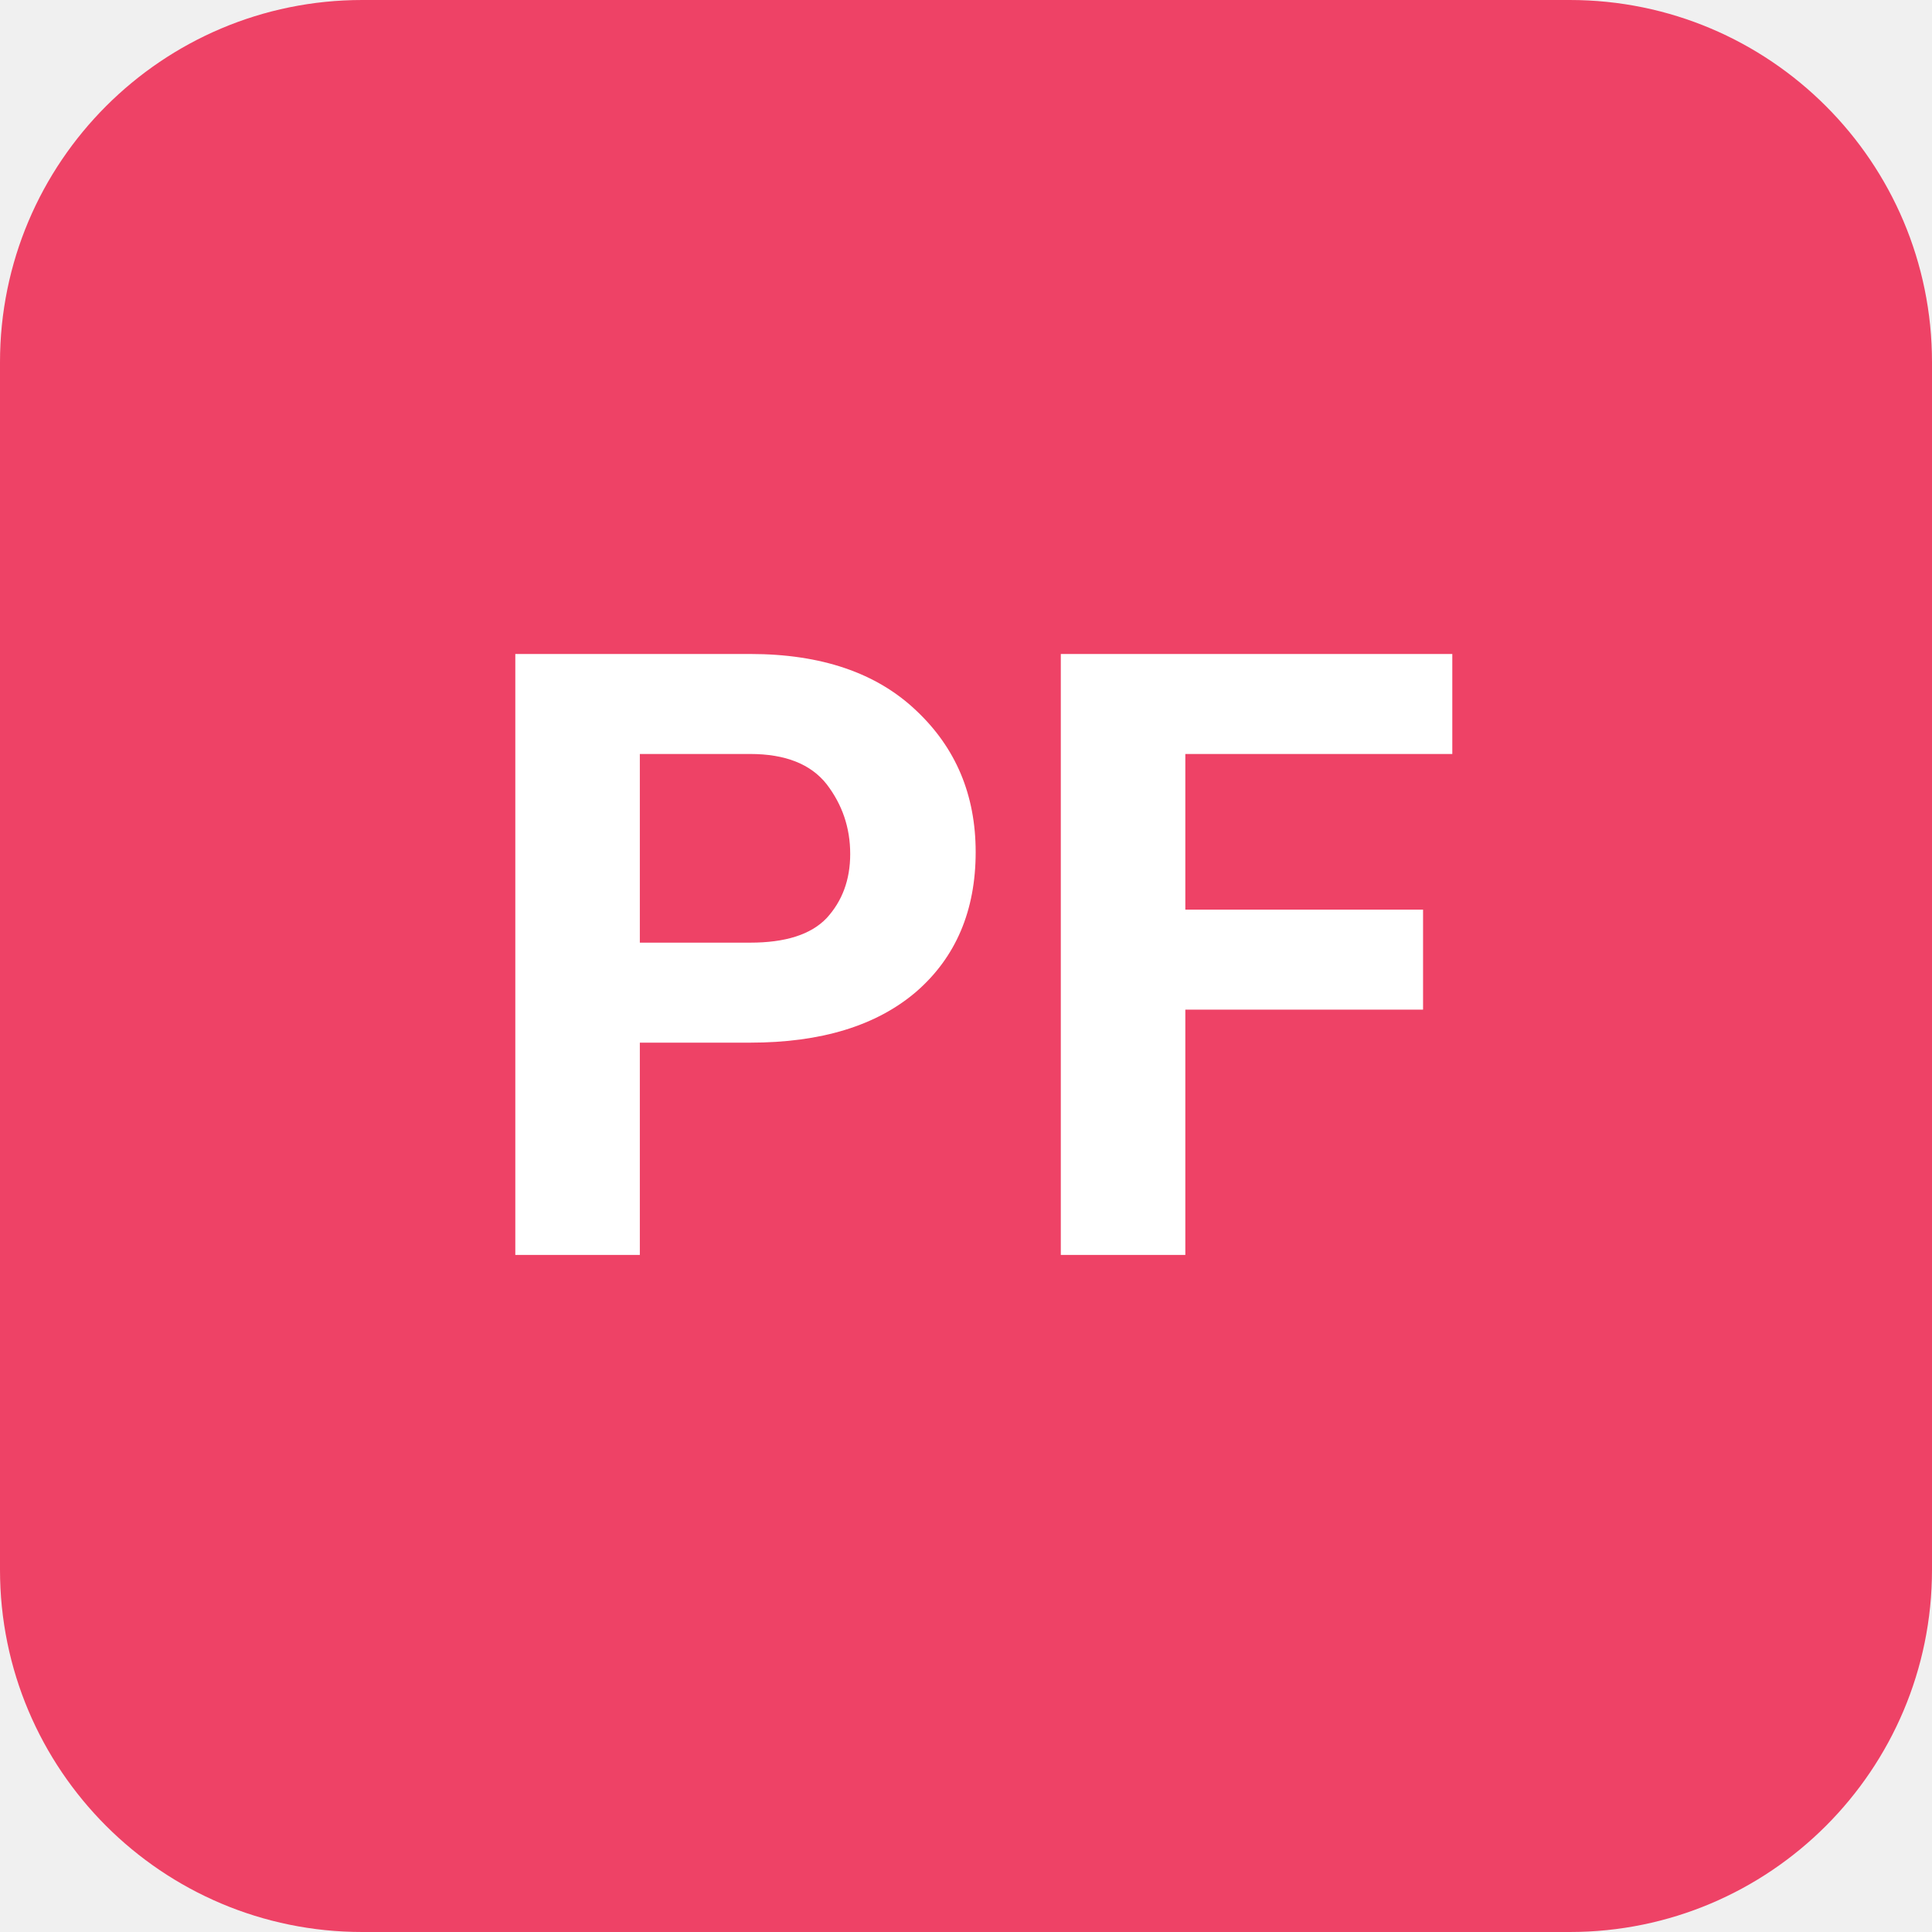
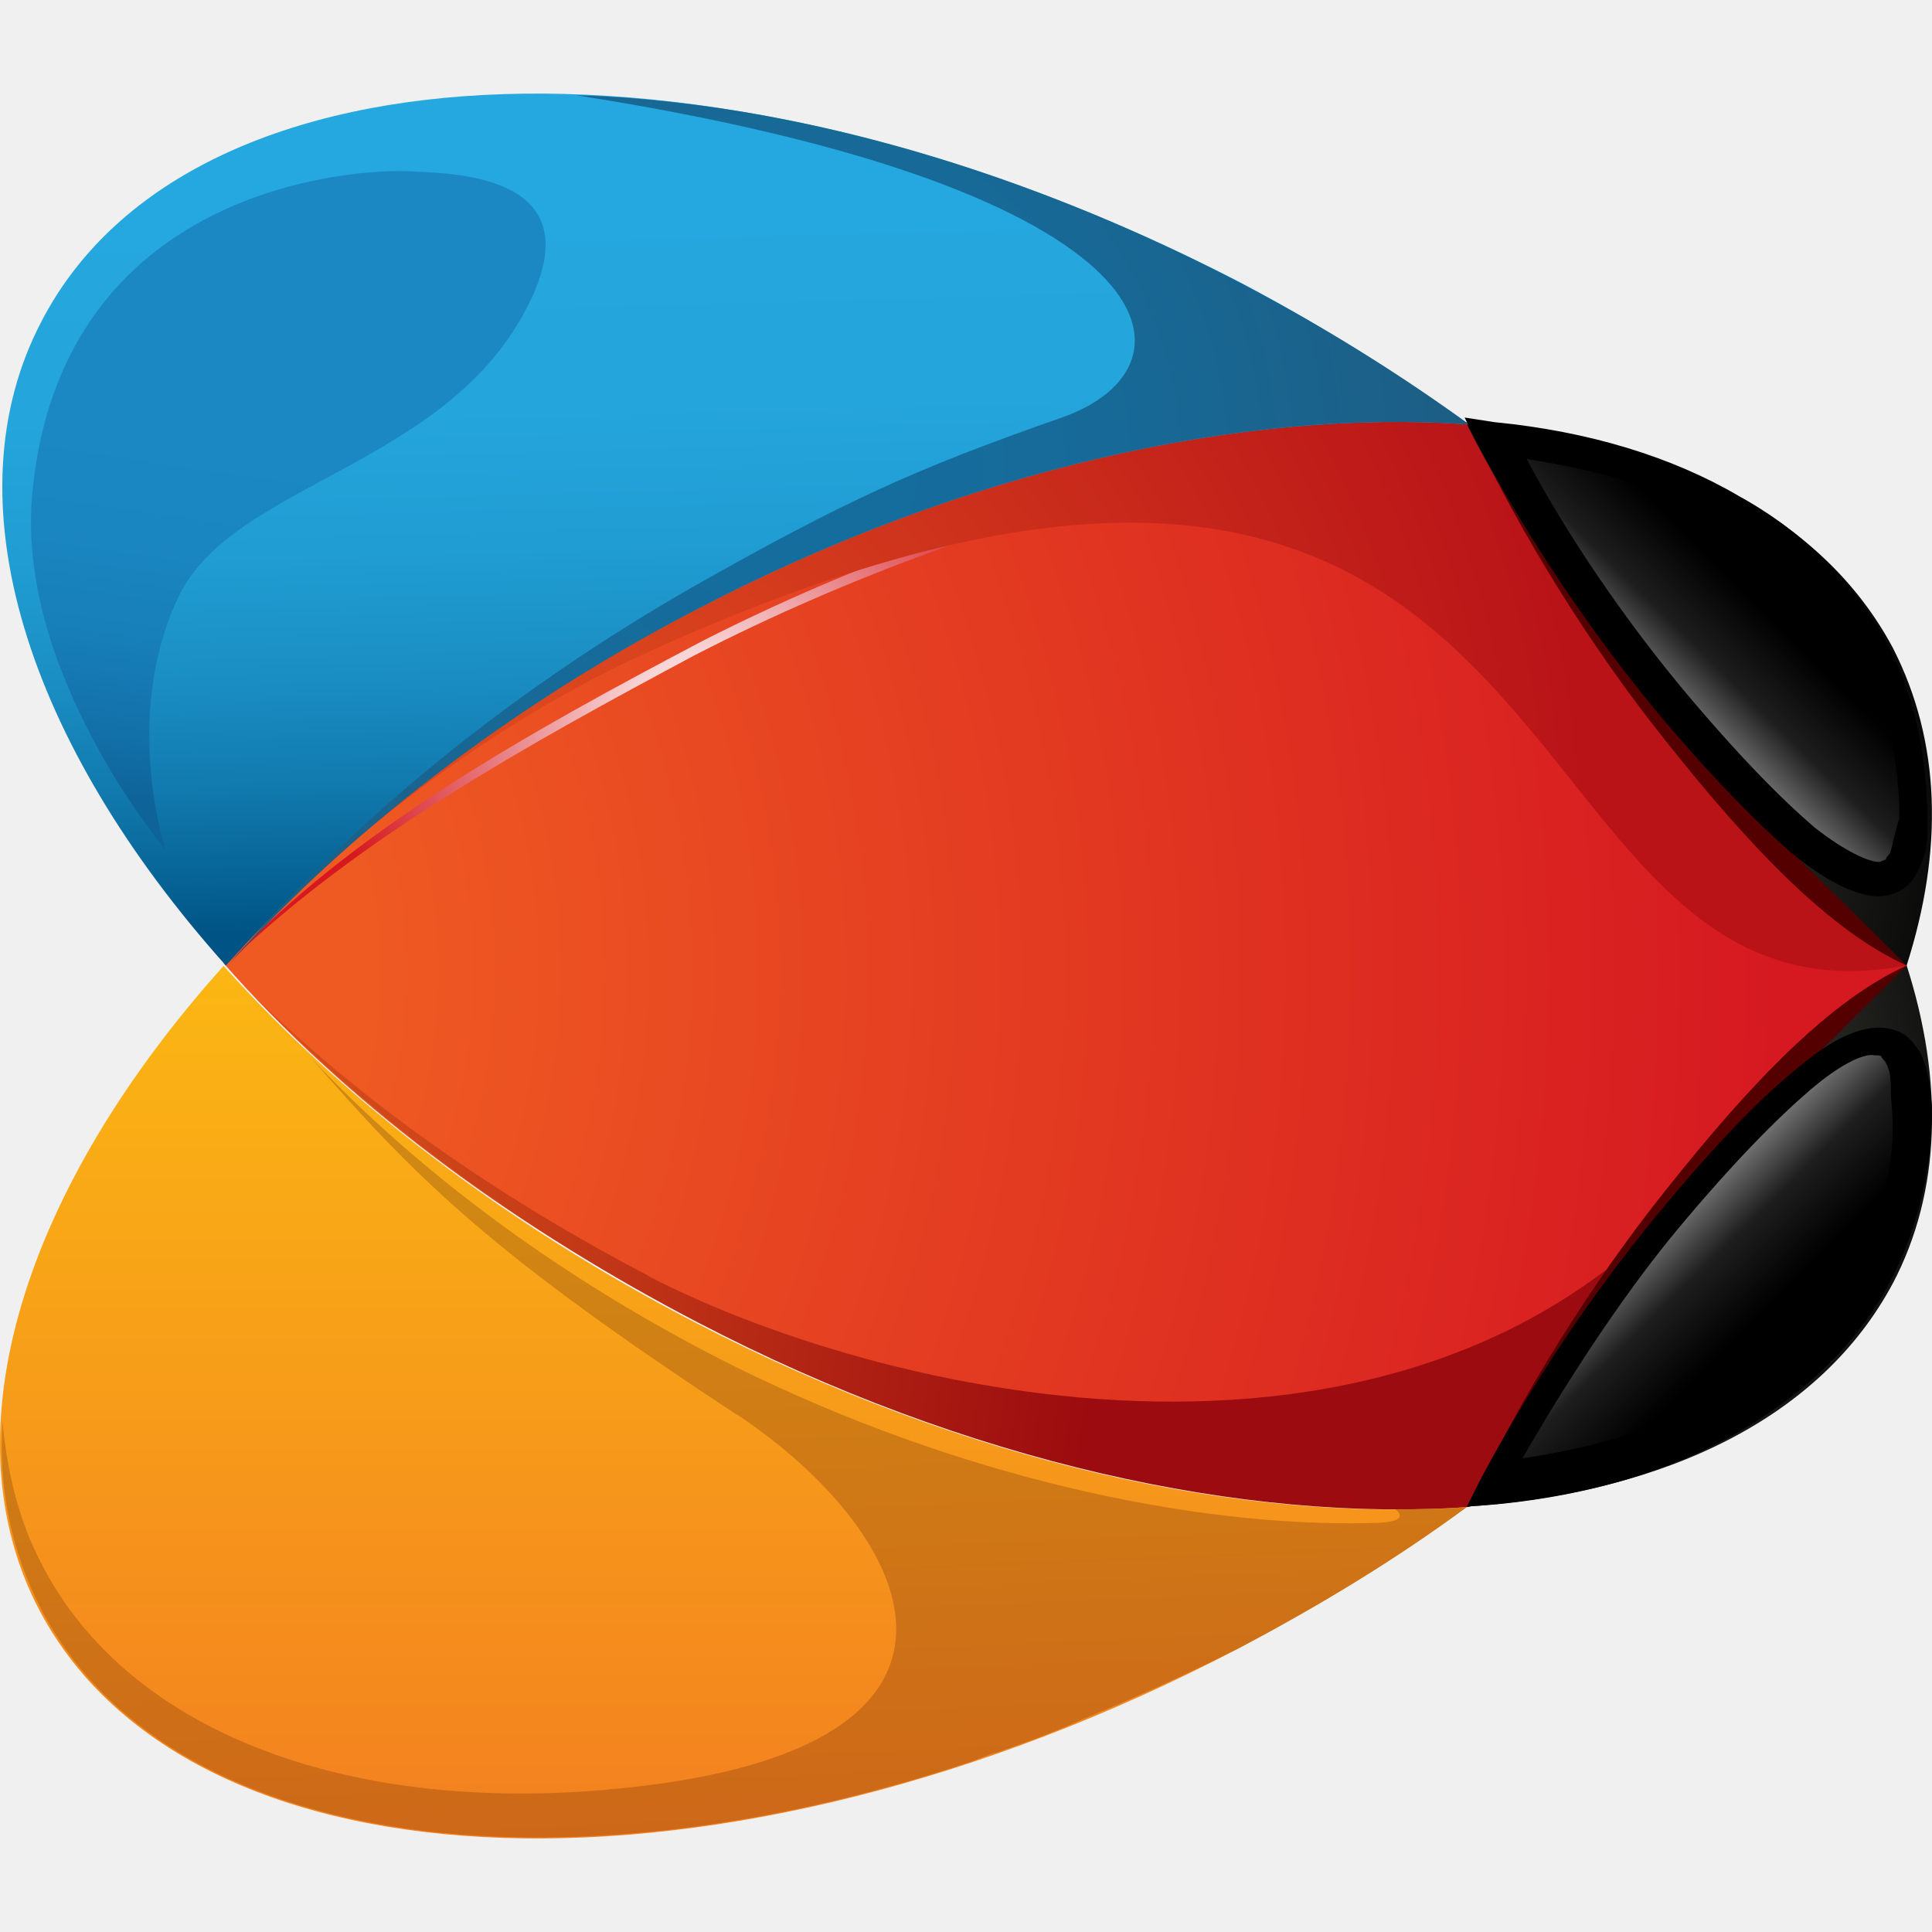
- <svg xmlns="http://www.w3.org/2000/svg" width="32" height="32" viewBox="0 0 32 32">
-   <rect width="32" height="32" rx="6" fill="#EE4266" />
-   <text x="16" y="16" dominant-baseline="central" text-anchor="middle" font-family="-apple-system,BlinkMacSystemFont,'Segoe UI',Roboto,sans-serif" font-size="14" font-weight="600" fill="#fff">PF</text>
+ <svg xmlns="http://www.w3.org/2000/svg" width="64" height="64">
+   <defs>
+     <linearGradient y2="20.199" x2="56.98" y1="25.609" x1="51.658" gradientUnits="userSpaceOnUse" id="A">
+       <stop offset="0" stop-color="#fff" />
+       <stop offset=".607" stop-color="#1e1e1e" />
+       <stop offset=".908" />
+       <stop offset="1" />
+     </linearGradient>
+     <linearGradient y2="43.713" x2="56.973" y1="38.303" x1="51.651" gradientUnits="userSpaceOnUse" id="B">
+       <stop offset="0" stop-color="#fff" />
+       <stop offset=".607" stop-color="#1e1e1e" />
+       <stop offset=".908" />
+       <stop offset="1" />
+     </linearGradient>
+   </defs>
+   <linearGradient id="C" gradientUnits="userSpaceOnUse" x1="24.689" y1="32.104" x2="24.689" y2="59.339">
+     <stop offset="0" stop-color="#fbb713" />
+     <stop offset="1" stop-color="#f38020" />
+   </linearGradient>
+   <radialGradient id="D" cx="9920.917" cy="9503.042" r="100.874" gradientTransform="matrix(0,0.5820551,0.5820551,0,-5532.727,-5742.225)" gradientUnits="userSpaceOnUse">
+     <stop offset=".242" stop-color="#ef5a22" />
+     <stop offset="1" stop-color="#d61921" />
+   </radialGradient>
+   <radialGradient id="E" cx="-2693.892" cy="3144.481" r="20.015" gradientTransform="matrix(0,-0.5820551,-0.5820551,0,1854.005,-1543.53)" gradientUnits="userSpaceOnUse">
+     <stop offset="0" stop-color="#fff" />
+     <stop offset="1" stop-color="#d61921" />
+   </radialGradient>
+   <radialGradient id="F" cx="-24.919" cy="63.433" r="55.203" gradientTransform="matrix(0.5820551,0,0,-0.5820551,33.71606,65.38658)" gradientUnits="userSpaceOnUse">
+     <stop offset="0" stop-color="#e14f1f" />
+     <stop offset="1" stop-color="#b91318" />
+   </radialGradient>
+   <radialGradient id="G" cx="-5584.252" cy="9506.78" r="60.769" gradientTransform="matrix(0,-0.5820551,0.5820551,0,-5532.727,-3209.085)" gradientUnits="userSpaceOnUse">
+     <stop offset="0" stop-color="#f16f21" />
+     <stop offset="1" stop-color="#9c0b0f" />
+   </radialGradient>
+   <radialGradient id="H" cx="-2700.74" cy="3101.938" r="29.104" gradientTransform="matrix(0,-0.5820551,-0.5820551,0,1854.005,-1543.53)" gradientUnits="userSpaceOnUse">
+     <stop offset="0" stop-color="#5c5d54" />
+     <stop offset=".189" stop-color="#45463f" />
+     <stop offset=".541" stop-color="#20201d" />
+     <stop offset=".823" stop-color="#080908" />
+     <stop offset="1" />
+   </radialGradient>
+   <radialGradient id="I" cx="9443.171" cy="3101.937" r="29.103" gradientTransform="matrix(0,0.5820551,-0.5820551,0,1854.004,-5460.398)" gradientUnits="userSpaceOnUse">
+     <stop offset="0" stop-color="#5c5d54" />
+     <stop offset=".481" stop-color="#32322e" />
+     <stop offset="1" />
+   </radialGradient>
+   <linearGradient id="J" gradientUnits="userSpaceOnUse" x1="24.543" y1="8.348" x2="25.224" y2="33.174">
+     <stop offset="0" stop-color="#25a8df" />
+     <stop offset=".25" stop-color="#24a5dc" />
+     <stop offset=".426" stop-color="#209dd3" />
+     <stop offset=".58" stop-color="#1a8ec3" />
+     <stop offset=".721" stop-color="#1179ad" />
+     <stop offset=".851" stop-color="#055f91" />
+     <stop offset=".899" stop-color="#005385" />
+   </linearGradient>
+   <radialGradient id="K" cx="-13.232" cy="83.884" r="49.535" gradientTransform="matrix(0.5820551,0,0,-0.5820551,33.71606,65.38658)" gradientUnits="userSpaceOnUse">
+     <stop offset=".01" stop-color="#146e9f" />
+     <stop offset=".295" stop-color="#166b9a" />
+     <stop offset=".648" stop-color="#1b618a" />
+     <stop offset="1" stop-color="#235374" />
+   </radialGradient>
+   <linearGradient id="L" gradientUnits="userSpaceOnUse" x1="24.344" y1="39.26" x2="25.195" y2="59.666">
+     <stop offset=".003" stop-color="#d18713" />
+     <stop offset="1" stop-color="#cd6719" />
+   </linearGradient>
+   <linearGradient id="M" gradientUnits="userSpaceOnUse" x1="10.661" y1="14.634" x2="8.79" y2="27.387">
+     <stop offset="0" stop-color="#1b88c4" />
+     <stop offset=".366" stop-color="#1a86c1" />
+     <stop offset=".624" stop-color="#177eb8" />
+     <stop offset=".848" stop-color="#1370a8" />
+     <stop offset="1" stop-color="#0e6399" />
+   </linearGradient>
+   <g transform="matrix(1.061663 0 0 1.061663 -1.887108 -2.101863)">
+     <path d="M40.364 53.444C42.95 52.08 45.32 50.642 47.548 49c-6.97.503-15.59-1.365-24.067-5.747-5.963-3.09-10.992-6.97-14.727-11.135C2.576 39.004.062 46.62 3.007 52.223c4.74 8.98 21.41 9.555 37.357 1.22z" fill="url(#C)" />
+     <path d="M61.27 32.107c-1.796-5.747-6.68-11.854-13.722-16.954-6.97-.503-15.59 1.365-24.067 5.747-5.963 3.09-10.992 6.97-14.727 11.135 3.664 4.167 8.693 8.046 14.727 11.135 8.405 4.382 17.098 6.25 24.067 5.747 7.04-4.957 11.926-11.063 13.722-16.81z" fill="url(#D)" />
+     <path d="M23.482 22.41c4.885-2.514 9.914-4.24 14.8-5.532-4.74.862-9.77 2.658-14.584 5.1-5.46 2.874-10.992 5.963-14.727 9.986 3.95-3.808 9.267-6.753 14.512-9.555z" fill="url(#E)" />
+     <path d="M61.27 32.107c-3.233-9.7-12.93-16.38-13.722-16.954-6.97-.503-15.59 1.365-24.067 5.747-5.46 2.874-10.2 6.394-13.793 10.13 3.377-3.233 7.4-6.466 12.285-8.693C52.3 8.543 47.836 34.622 61.27 32.107z" fill="url(#F)" />
+     <path d="M22.045 41.806c-4.813-2.514-8.98-5.46-12.285-8.693 3.592 3.736 8.262 7.256 13.793 10.13C31.96 47.625 40.652 49.493 47.62 49c.8-.575 4.74-6.897 8.118-11.35-8.765 12.07-26.15 8.046-33.693 4.167z" fill="url(#G)" />
+     <path d="M47.764 15.512c1.437 3.1 3.664 6.68 5.963 9.555 2.73 3.448 5.173 5.963 7.543 7.04-.647-1.365-2.73-3.88-4.24-7.04-2.155-4.526-2.73-8.836-9.267-9.555zm9.266 23.635c1.5-3.16 3.592-5.604 4.24-7.04-2.37 1.078-4.813 3.592-7.543 7.04-2.3 2.874-4.526 6.466-5.963 9.555 6.538-.718 7.112-4.957 9.267-9.555z" fill="#540000" />
+     <path d="M47.548 15.224c1.437 2.874 3.664 6.178 5.89 8.765 2.658 3.16 4.167 4.454 7.83 8.118 1.15-3.592 1.078-6.97-.43-9.914-2.227-4.167-7.04-6.538-13.29-6.97z" fill="url(#H)" />
+     <path d="M60.84 42.02c1.51-2.874 1.58-6.322.43-9.914-3.664 3.664-5.173 5.03-7.83 8.118-2.227 2.586-4.454 5.89-5.89 8.765 6.25-.43 11.064-2.802 13.29-6.97z" fill="url(#I)" />
+     <path d="M23.554 20.972c8.405-4.382 17.098-6.25 24.067-5.747-2.227-1.58-4.598-3.09-7.184-4.454C24.416 2.51 7.75 3.012 3.08 11.992.133 17.595 2.648 25.2 8.826 32.107c3.664-4.095 8.693-8.046 14.727-11.135z" fill="url(#J)" />
+     <path d="M19.746 4.95C38.568 7.897 39.43 13.428 34.904 15.01s-6.753 2.586-11.566 5.316c-5.89 3.377-10.776 7.47-14.44 11.782 3.664-4.095 8.693-8.046 14.656-11.135 8.405-4.382 17.098-6.25 24.067-5.747C39.718 9.477 29.373 5.24 19.746 4.95z" fill="url(#K)" />
+     <path d="M24.775 46.116c5.604 3.736 8.765 10.345-3.377 11.638-8.55.934-15.59-1.652-18.32-6.97C2.36 49.42 2 47.912 1.858 46.332c-.144 2.083.287 4.095 1.22 5.89 3.88 7.4 15.95 9.052 28.952 4.742.216-.072.36-.144.575-.216.144-.072.287-.072.43-.144.862-.287 1.796-.647 2.586-1.006a69.15 69.15 0 0 0 4.741-2.155C42.95 52.08 45.32 50.642 47.548 49c-.718.072-1.437.072-2.227.072.43.36-.287.43-.718.43-5.604.144-12.93-1.437-19.9-4.885-5.316-2.658-9.842-6.035-13.22-9.627 3.377 3.88 5.747 6.178 13.29 11.135z" fill="url(#L)" />
+     <path d="M6.958 28.515s-4.74-5.604-4.167-11.207c.934-9.483 9.986-10.058 11.7-9.986 1.22.072 5.82 0 3.808 4.095-2.514 5.173-9.34 5.604-10.992 9.267-1.724 3.736-.36 7.83-.36 7.83z" fill="url(#M)" />
+     <path d="M61.486 27.653c0 2.155-1.293 3.808-7.687-3.88-2.012-2.37-4.023-5.388-5.388-8.046 5.82.647 9.986 3.017 11.926 6.897.718 1.437 1.15 3.16 1.15 5.03z" fill="url(#A)" />
+     <path d="M60.767 22.265c-1.006-2.012-2.658-3.664-4.742-4.813-2.083-1.22-4.67-2.012-7.615-2.3l-.934-.144.43.862a50.77 50.77 0 0 0 5.46 8.19c1.796 2.155 3.233 3.592 4.3 4.526 1.15.934 1.94 1.293 2.658 1.365.287 0 .575-.072.8-.216.36-.216.503-.575.647-.934s.144-.718.144-1.15c0-2.012-.36-3.808-1.15-5.388zm0 6.322c-.072.072-.144.144-.144.216-.072 0-.144.072-.216.072-.287 0-1.006-.287-2.012-1.078-1.006-.862-2.37-2.227-4.167-4.382-1.724-2.083-3.52-4.67-4.813-7.112 2.37.36 4.526 1.006 6.25 2.012 1.94 1.15 3.377 2.586 4.3 4.382.718 1.437 1.078 3.09 1.078 4.813-.144.43-.216.862-.287 1.078z" />
+     <path d="M61.486 36.274c0-2.155-1.293-3.808-7.687 3.88-2.012 2.37-4.023 5.388-5.388 8.046 5.82-.647 9.986-3.017 11.926-6.897.718-1.51 1.15-3.16 1.15-5.03z" fill="url(#B)" />
+     <path d="M61.7 34.837c-.144-.216-.287-.43-.503-.575s-.503-.216-.8-.216c-.718 0-1.58.43-2.658 1.365-1.15.934-2.514 2.37-4.3 4.526a50.77 50.77 0 0 0-5.46 8.19l-.43.862.934-.072c2.945-.287 5.532-1.078 7.615-2.3s3.736-2.802 4.74-4.813c.8-1.58 1.22-3.377 1.22-5.316-.072-.718-.144-1.22-.36-1.652zm-1.868 6.25c-.934 1.796-2.37 3.305-4.3 4.382-1.724 1.006-3.808 1.652-6.25 2.012 1.365-2.37 3.09-5.03 4.813-7.112 1.796-2.155 3.16-3.52 4.167-4.382s1.724-1.15 2.012-1.078c.144 0 .216 0 .216.072.072.072.144.144.216.36s.072.503.072.862c.216 1.868-.216 3.448-.934 4.885z" />
+   </g>
</svg>
